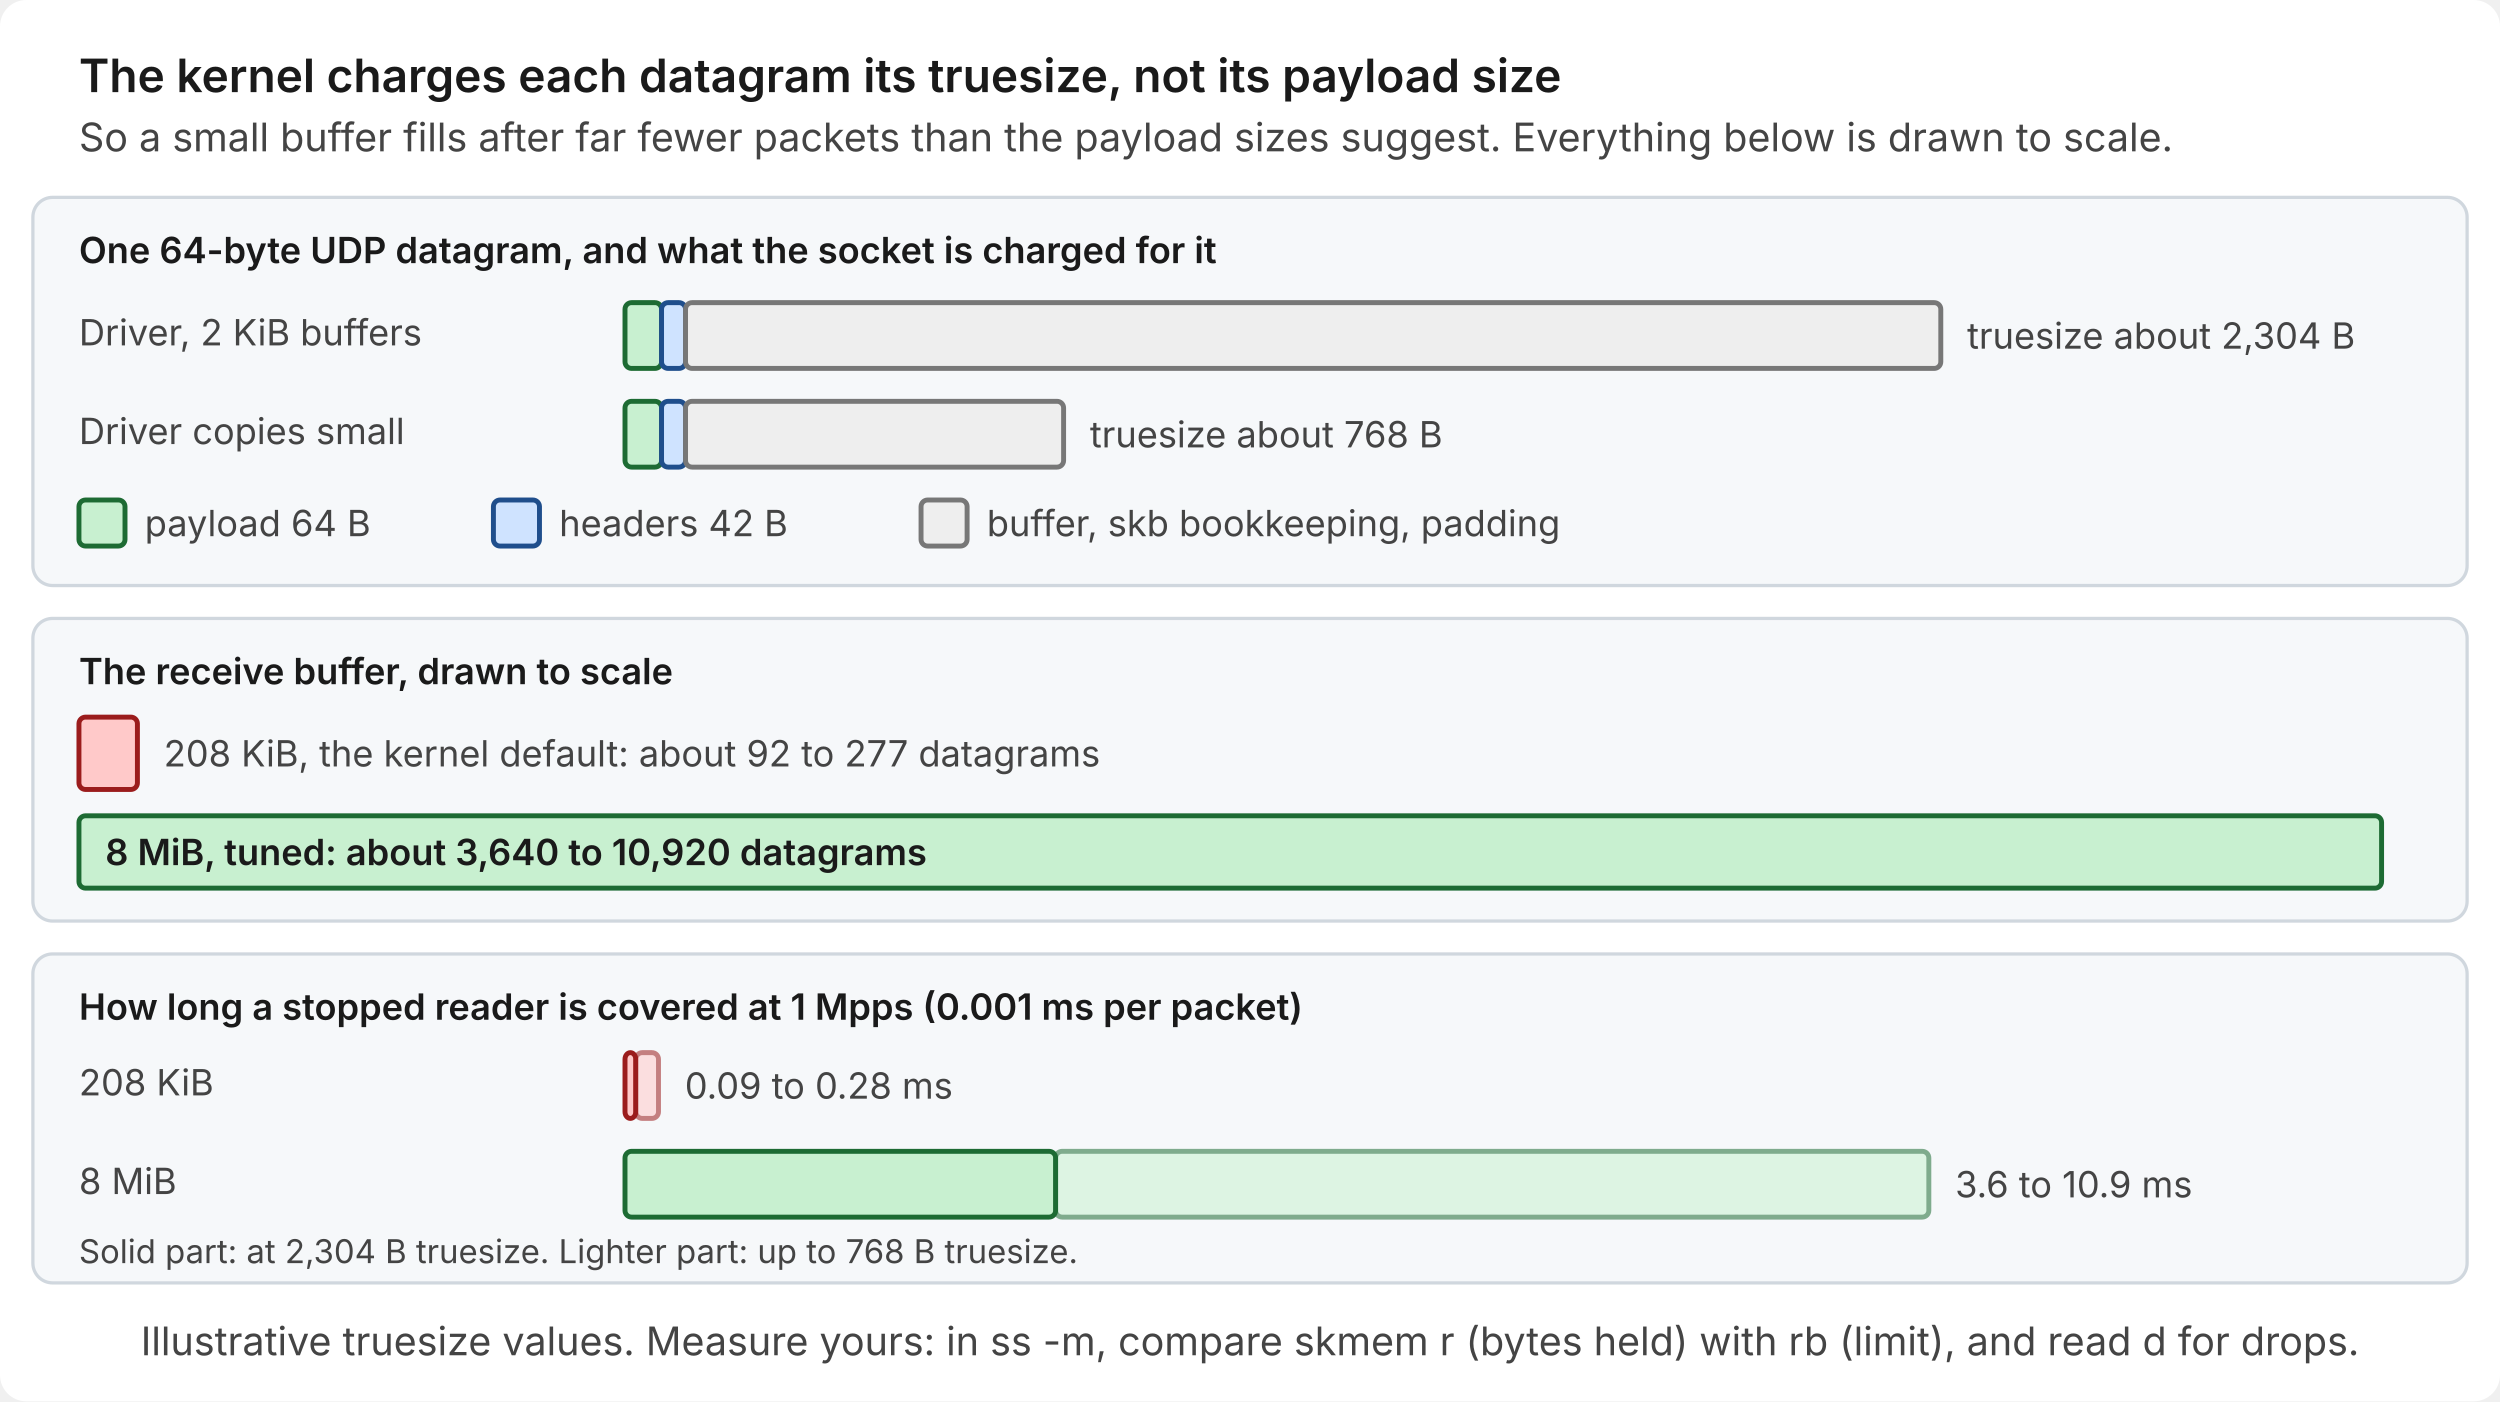
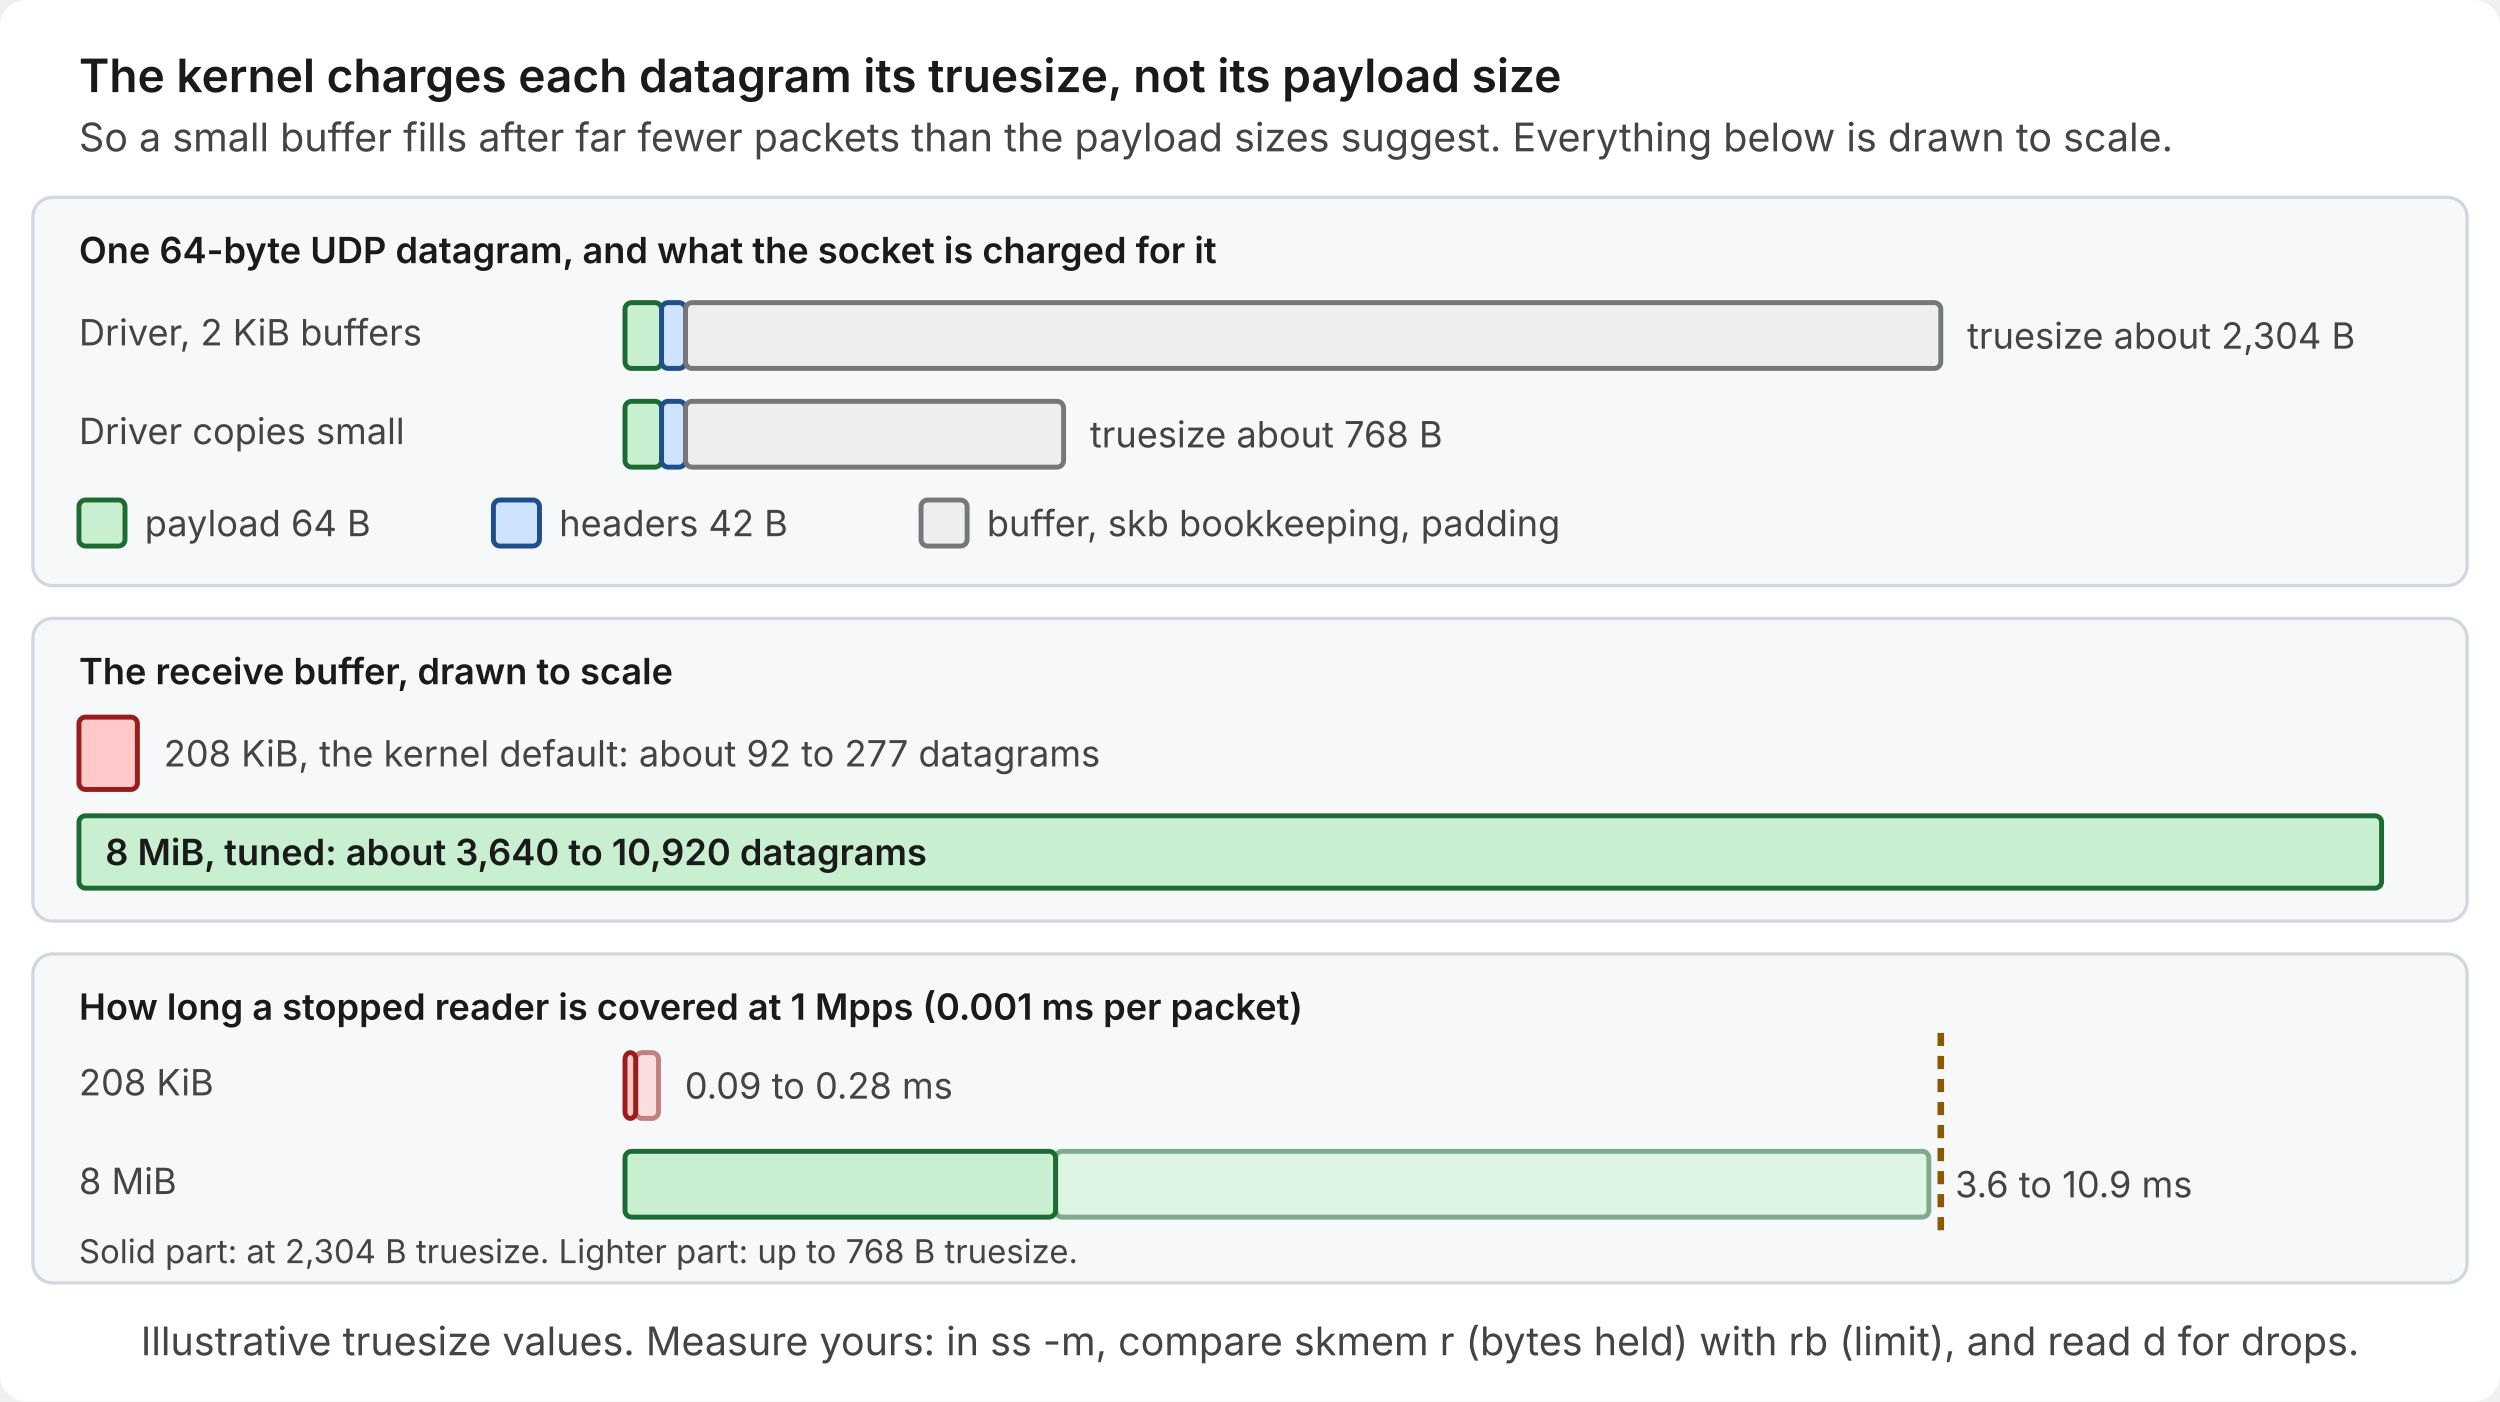
<svg xmlns="http://www.w3.org/2000/svg" viewBox="0 0 760 426" width="760" height="426" role="img" aria-labelledby="t d">
  <style>
  .bg { fill: #ffffff; }
  .lane { fill: #f6f8fa; stroke: #d0d7de; }
  .box { fill: #cfe3ff; stroke: #1f4e8c; stroke-width: 1.5; }
  .app { fill: #c8f0d0; stroke: #1d6b33; stroke-width: 1.5; }
  .wait { fill: #ffc9c9; stroke: #9b1c1c; stroke-width: 1.5; }
  .mut { fill: #eeeeee; stroke: #777777; stroke-width: 1.5; }
  .foc { fill: #ffd166; stroke: #8a5a00; stroke-width: 2; }
  .dash { fill: #ffffff; stroke: #777777; stroke-width: 1.5; stroke-dasharray: 5 3; }
  .cap { font: 600 14px system-ui, -apple-system, "Segoe UI", sans-serif; fill: #1a1a1a; }
  .lbl { font: 600 13px system-ui, -apple-system, "Segoe UI", sans-serif; fill: #1a1a1a; }
  .sub { font: 12px system-ui, -apple-system, "Segoe UI", sans-serif; fill: #444444; }
  .sm { font: 11px system-ui, -apple-system, "Segoe UI", sans-serif; fill: #444444; }
  .smb { font: 600 11px system-ui, -apple-system, "Segoe UI", sans-serif; fill: #1a1a1a; }
  .tiny { font: 10px system-ui, -apple-system, "Segoe UI", sans-serif; fill: #444444; }
  .mono { font: 10px ui-monospace, SFMono-Regular, Menlo, Consolas, monospace; fill: #1a1a1a; }
  .monob { font: 600 10px ui-monospace, SFMono-Regular, Menlo, Consolas, monospace; fill: #1a1a1a; }
  .axis { font: 11px system-ui, -apple-system, "Segoe UI", sans-serif; fill: #57606a; }
  .redt { font: 700 11px system-ui, -apple-system, "Segoe UI", sans-serif; fill: #9b1c1c; }
  .grnt { font: 700 11px system-ui, -apple-system, "Segoe UI", sans-serif; fill: #1d6b33; }
  .tick { stroke: #8c959f; stroke-width: 1; }
  .arrow { stroke: #57606a; stroke-width: 1.5; fill: none; marker-end: url(#ah); }
  .arrowr { stroke: #9b1c1c; stroke-width: 1.5; fill: none; marker-end: url(#ahr); }
+   .hd1 { stroke: #8a5a00; stroke-width: 2; stroke-dasharray: 4 3; transform: translateX(400px); animation: hd1 8s linear infinite; }
+   @keyframes hd1 { 0%, 5% { transform: translateX(0); } 90%, 100% { transform: translateX(400px); } }
+   .pl2 { animation: pl2 8s linear infinite; }
+   @keyframes pl2 { 0%, 5.54% { fill: #ffc9c9; } 7.64% { fill: #ff3b3b; } 15.64%, 100% { fill: #ffc9c9; } }
+   .pl3 { animation: pl3 8s linear infinite; }
+   @keyframes pl3 { 0%, 7.03% { fill: #ffc9c9; } 9.13% { fill: #ff3b3b; } 17.12%, 100% { fill: #ffc9c9; } }
+   .pl4 { animation: pl4 8s linear infinite; }
+   @keyframes pl4 { 0%, 32.74% { fill: #c8f0d0; } 34.84% { fill: #8fe0a0; } 42.84%, 100% { fill: #c8f0d0; } }
+   .pl5 { animation: pl5 8s linear infinite; }
+   @keyframes pl5 { 0%, 88.05% { fill: #c8f0d0; } 90.15% { fill: #8fe0a0; } 94.15%, 100% { fill: #c8f0d0; } }
  @media (prefers-color-scheme: dark) {
    svg &gt; * { filter: invert(0.88) hue-rotate(180deg); }
+   }
+   @media (prefers-reduced-motion: reduce) {
+     .hd1, .pl2, .pl3, .pl4, .pl5 { animation: none; }
+     .hd1 { display: none; }
  }
</style>
  <rect class="bg" x="0" y="0" width="760" height="426" rx="8" />
  <text class="cap" x="24" y="28">The kernel charges each datagram its truesize, not its payload size</text>
  <text class="sub" x="24" y="46">So a small buffer fills after far fewer packets than the payload sizes suggest. Everything below is drawn to scale.</text>
  <rect class="lane" x="10" y="60" width="740" height="118" rx="6" />
  <text class="smb" x="24" y="80">One 64-byte UDP datagram, and what the socket is charged for it</text>
  <text class="sm" x="24" y="105">Driver, 2 KiB buffers</text>
  <rect class="app" x="190" y="92" width="11.111" height="20" rx="2" />
  <rect class="box" x="201.111" y="92" width="7.292" height="20" rx="2" />
  <rect class="mut" x="208.403" y="92" width="381.597" height="20" rx="2" />
  <text class="sm" x="598" y="106">truesize about 2,304 B</text>
  <text class="sm" x="24" y="135">Driver copies small</text>
  <rect class="app" x="190" y="122" width="11.111" height="20" rx="2" />
  <rect class="box" x="201.111" y="122" width="7.292" height="20" rx="2" />
  <rect class="mut" x="208.403" y="122" width="114.931" height="20" rx="2" />
  <text class="sm" x="331.333" y="136">truesize about 768 B</text>
  <rect class="app" x="24" y="152" width="14" height="14" rx="2" />
  <text class="sm" x="44" y="163">payload 64 B</text>
  <rect class="box" x="150" y="152" width="14" height="14" rx="2" />
  <text class="sm" x="170" y="163">headers 42 B</text>
  <rect class="mut" x="280" y="152" width="14" height="14" rx="2" />
  <text class="sm" x="300" y="163">buffer, skb bookkeeping, padding</text>
  <rect class="lane" x="10" y="188" width="740" height="92" rx="6" />
  <text class="smb" x="24" y="208">The receive buffer, drawn to scale</text>
  <rect class="wait" x="24" y="218" width="17.773" height="22" rx="2" />
  <text class="sm" x="49.773" y="233">208 KiB, the kernel default: about 92 to 277 datagrams</text>
  <rect class="app" x="24" y="248" width="700" height="22" rx="2" />
  <text class="smb" x="32" y="263">8 MiB, tuned: about 3,640 to 10,920 datagrams</text>
  <rect class="lane" x="10" y="290" width="740" height="100" rx="6" />
  <text class="smb" x="24" y="310">How long a stopped reader is covered at 1 Mpps (0.001 ms per packet)</text>
  <text class="sm" x="24" y="333">208 KiB</text>
-   <rect class="wait" x="190" y="320" width="3.273" height="20" rx="2" />
-   <rect class="wait" x="193.273" y="320" width="6.909" height="20" rx="2" style="opacity:.55" />
+   <rect class="wait pl2" x="190" y="320" width="3.273" height="20" rx="2" />
+   <rect class="wait pl3" x="193.273" y="320" width="6.909" height="20" rx="2" style="opacity:.55" />
  <text class="sm" x="208.182" y="334">0.09 to 0.28 ms</text>
  <text class="sm" x="24" y="363">8 MiB</text>
-   <rect class="app" x="190" y="350" width="130.909" height="20" rx="2" />
-   <rect class="app" x="320.909" y="350" width="265.455" height="20" rx="2" style="opacity:.55" />
+   <rect class="app pl4" x="190" y="350" width="130.909" height="20" rx="2" />
+   <rect class="app pl5" x="320.909" y="350" width="265.455" height="20" rx="2" style="opacity:.55" />
  <text class="sm" x="594.364" y="364">3.6 to 10.9 ms</text>
  <text class="tiny" x="24" y="384">Solid part: at 2,304 B truesize. Lighter part: up to 768 B truesize.</text>
  <text class="sub" x="380" y="412" text-anchor="middle">Illustrative truesize values. Measure yours: in ss -m, compare skmem r (bytes held) with rb (limit), and read d for drops.</text>
+   <line class="hd1" x1="190" y1="314" x2="190" y2="376" />
</svg>
